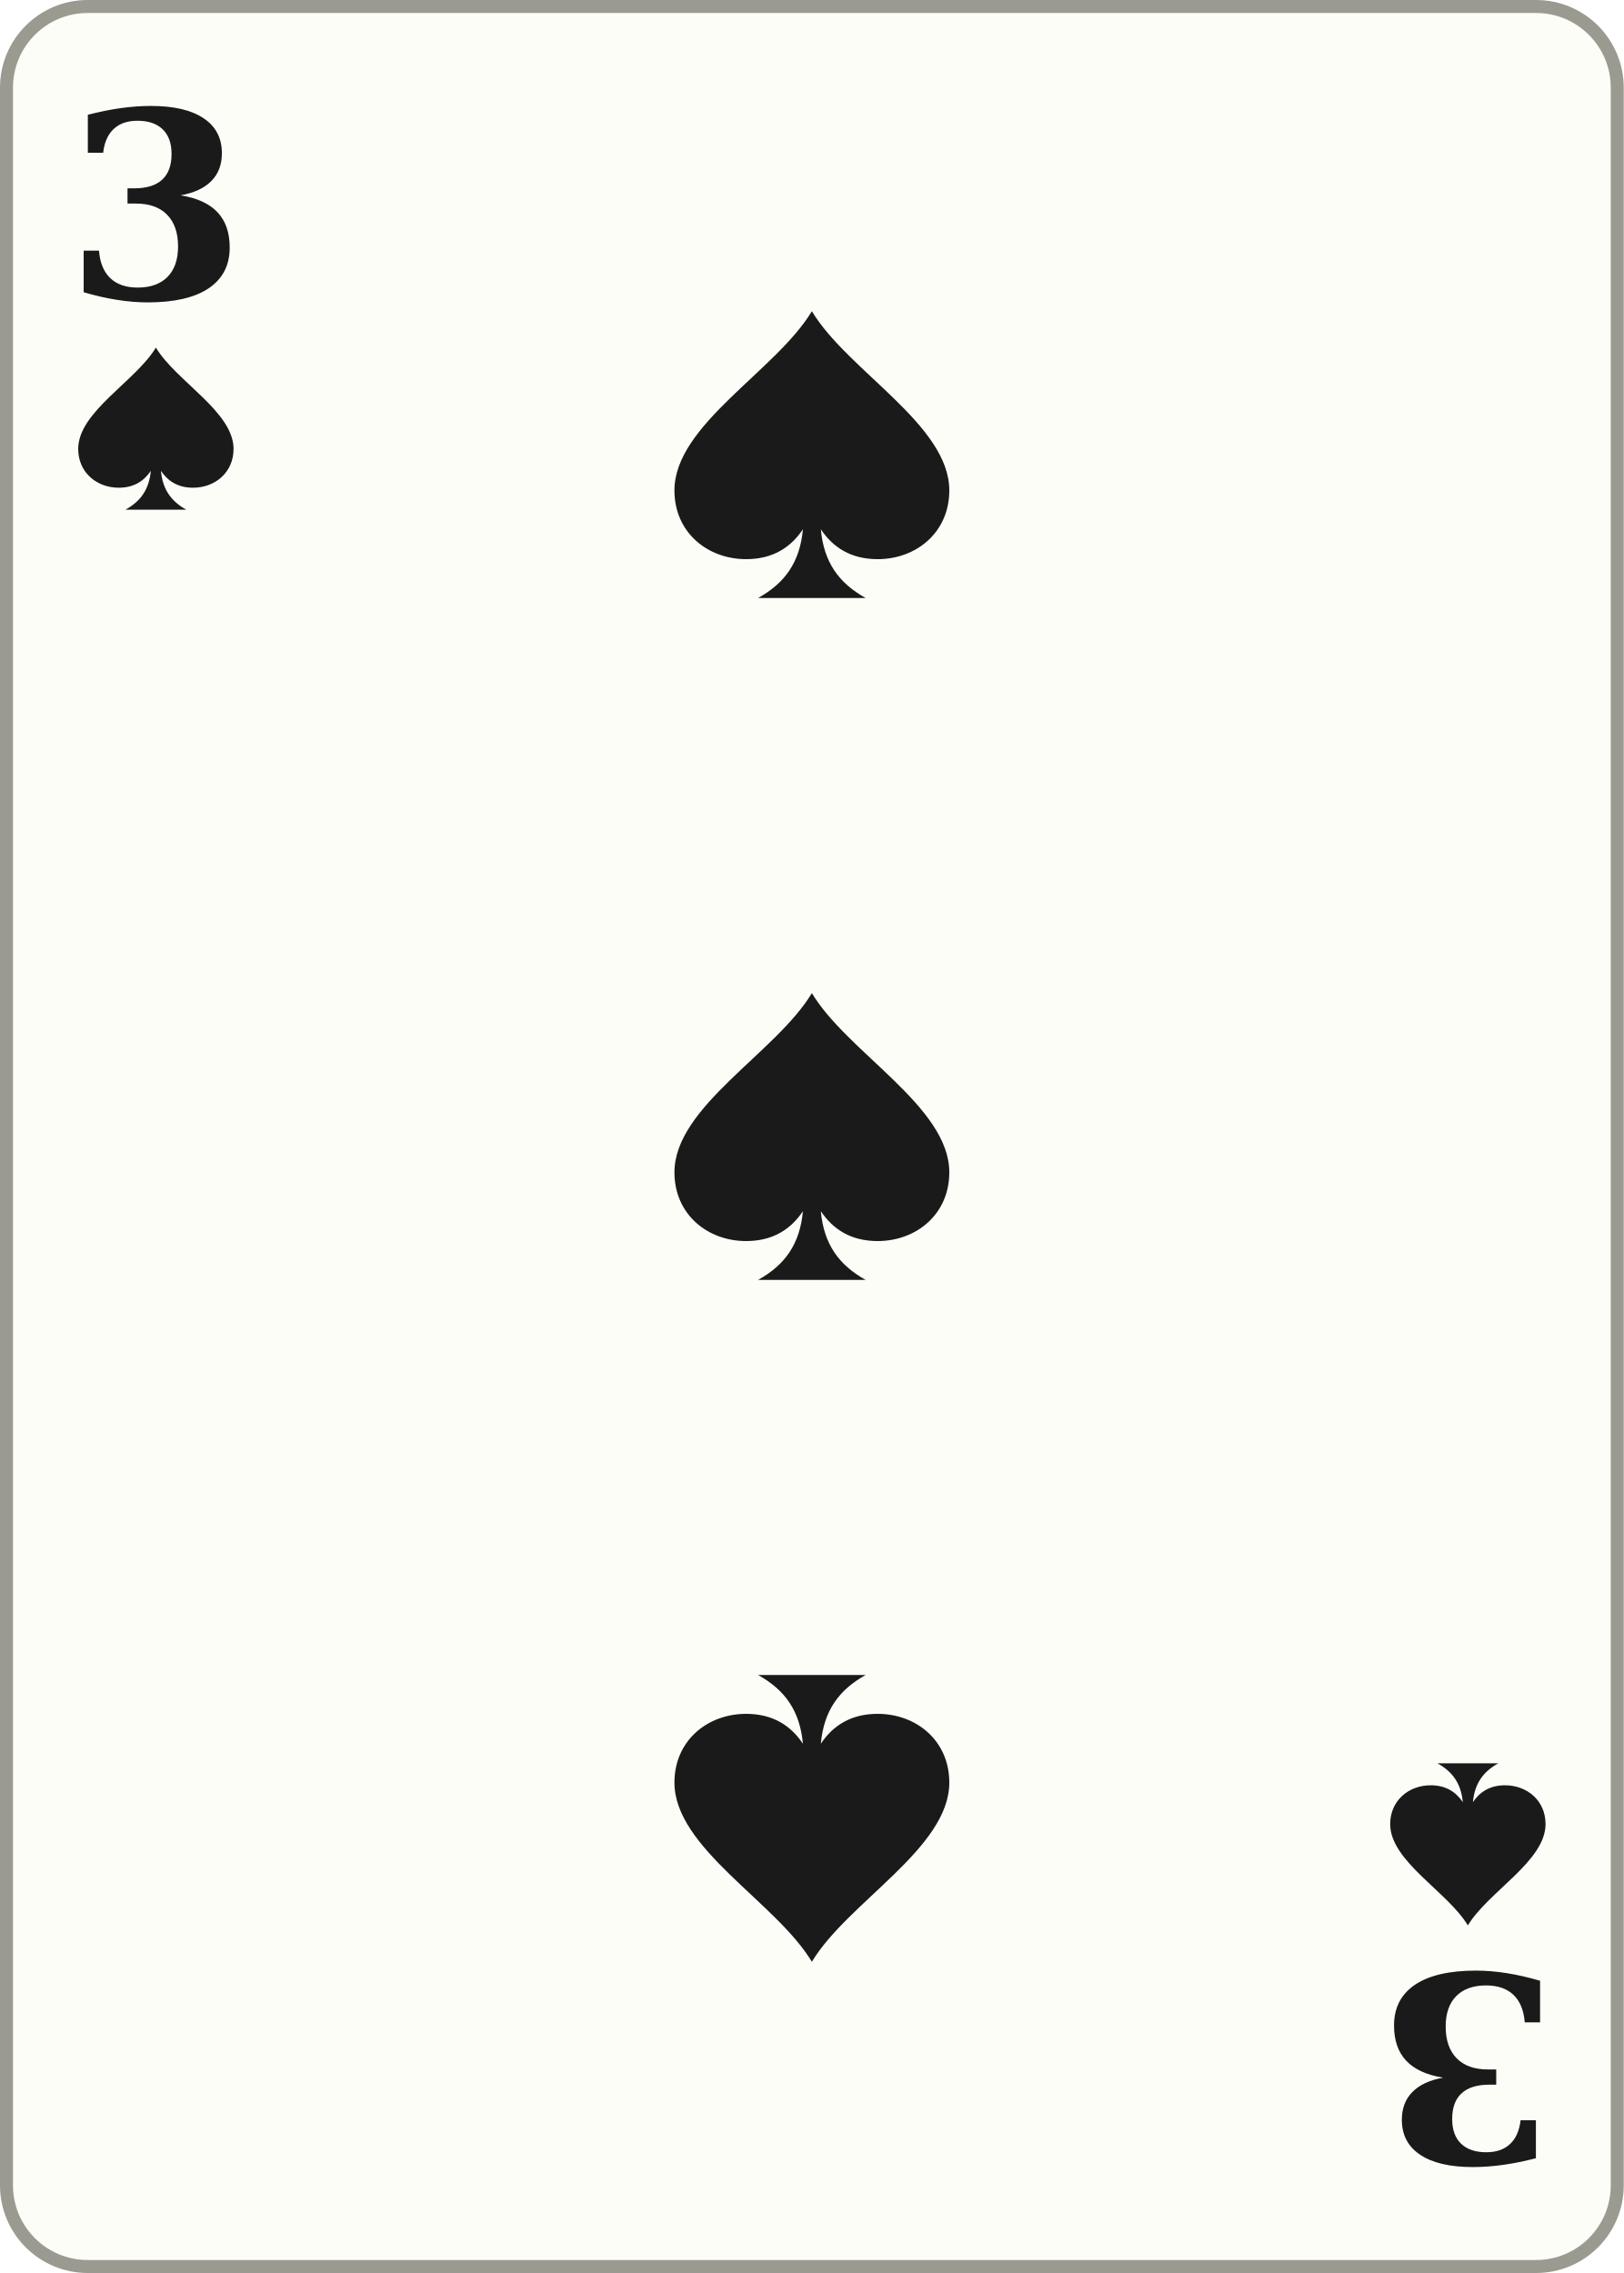
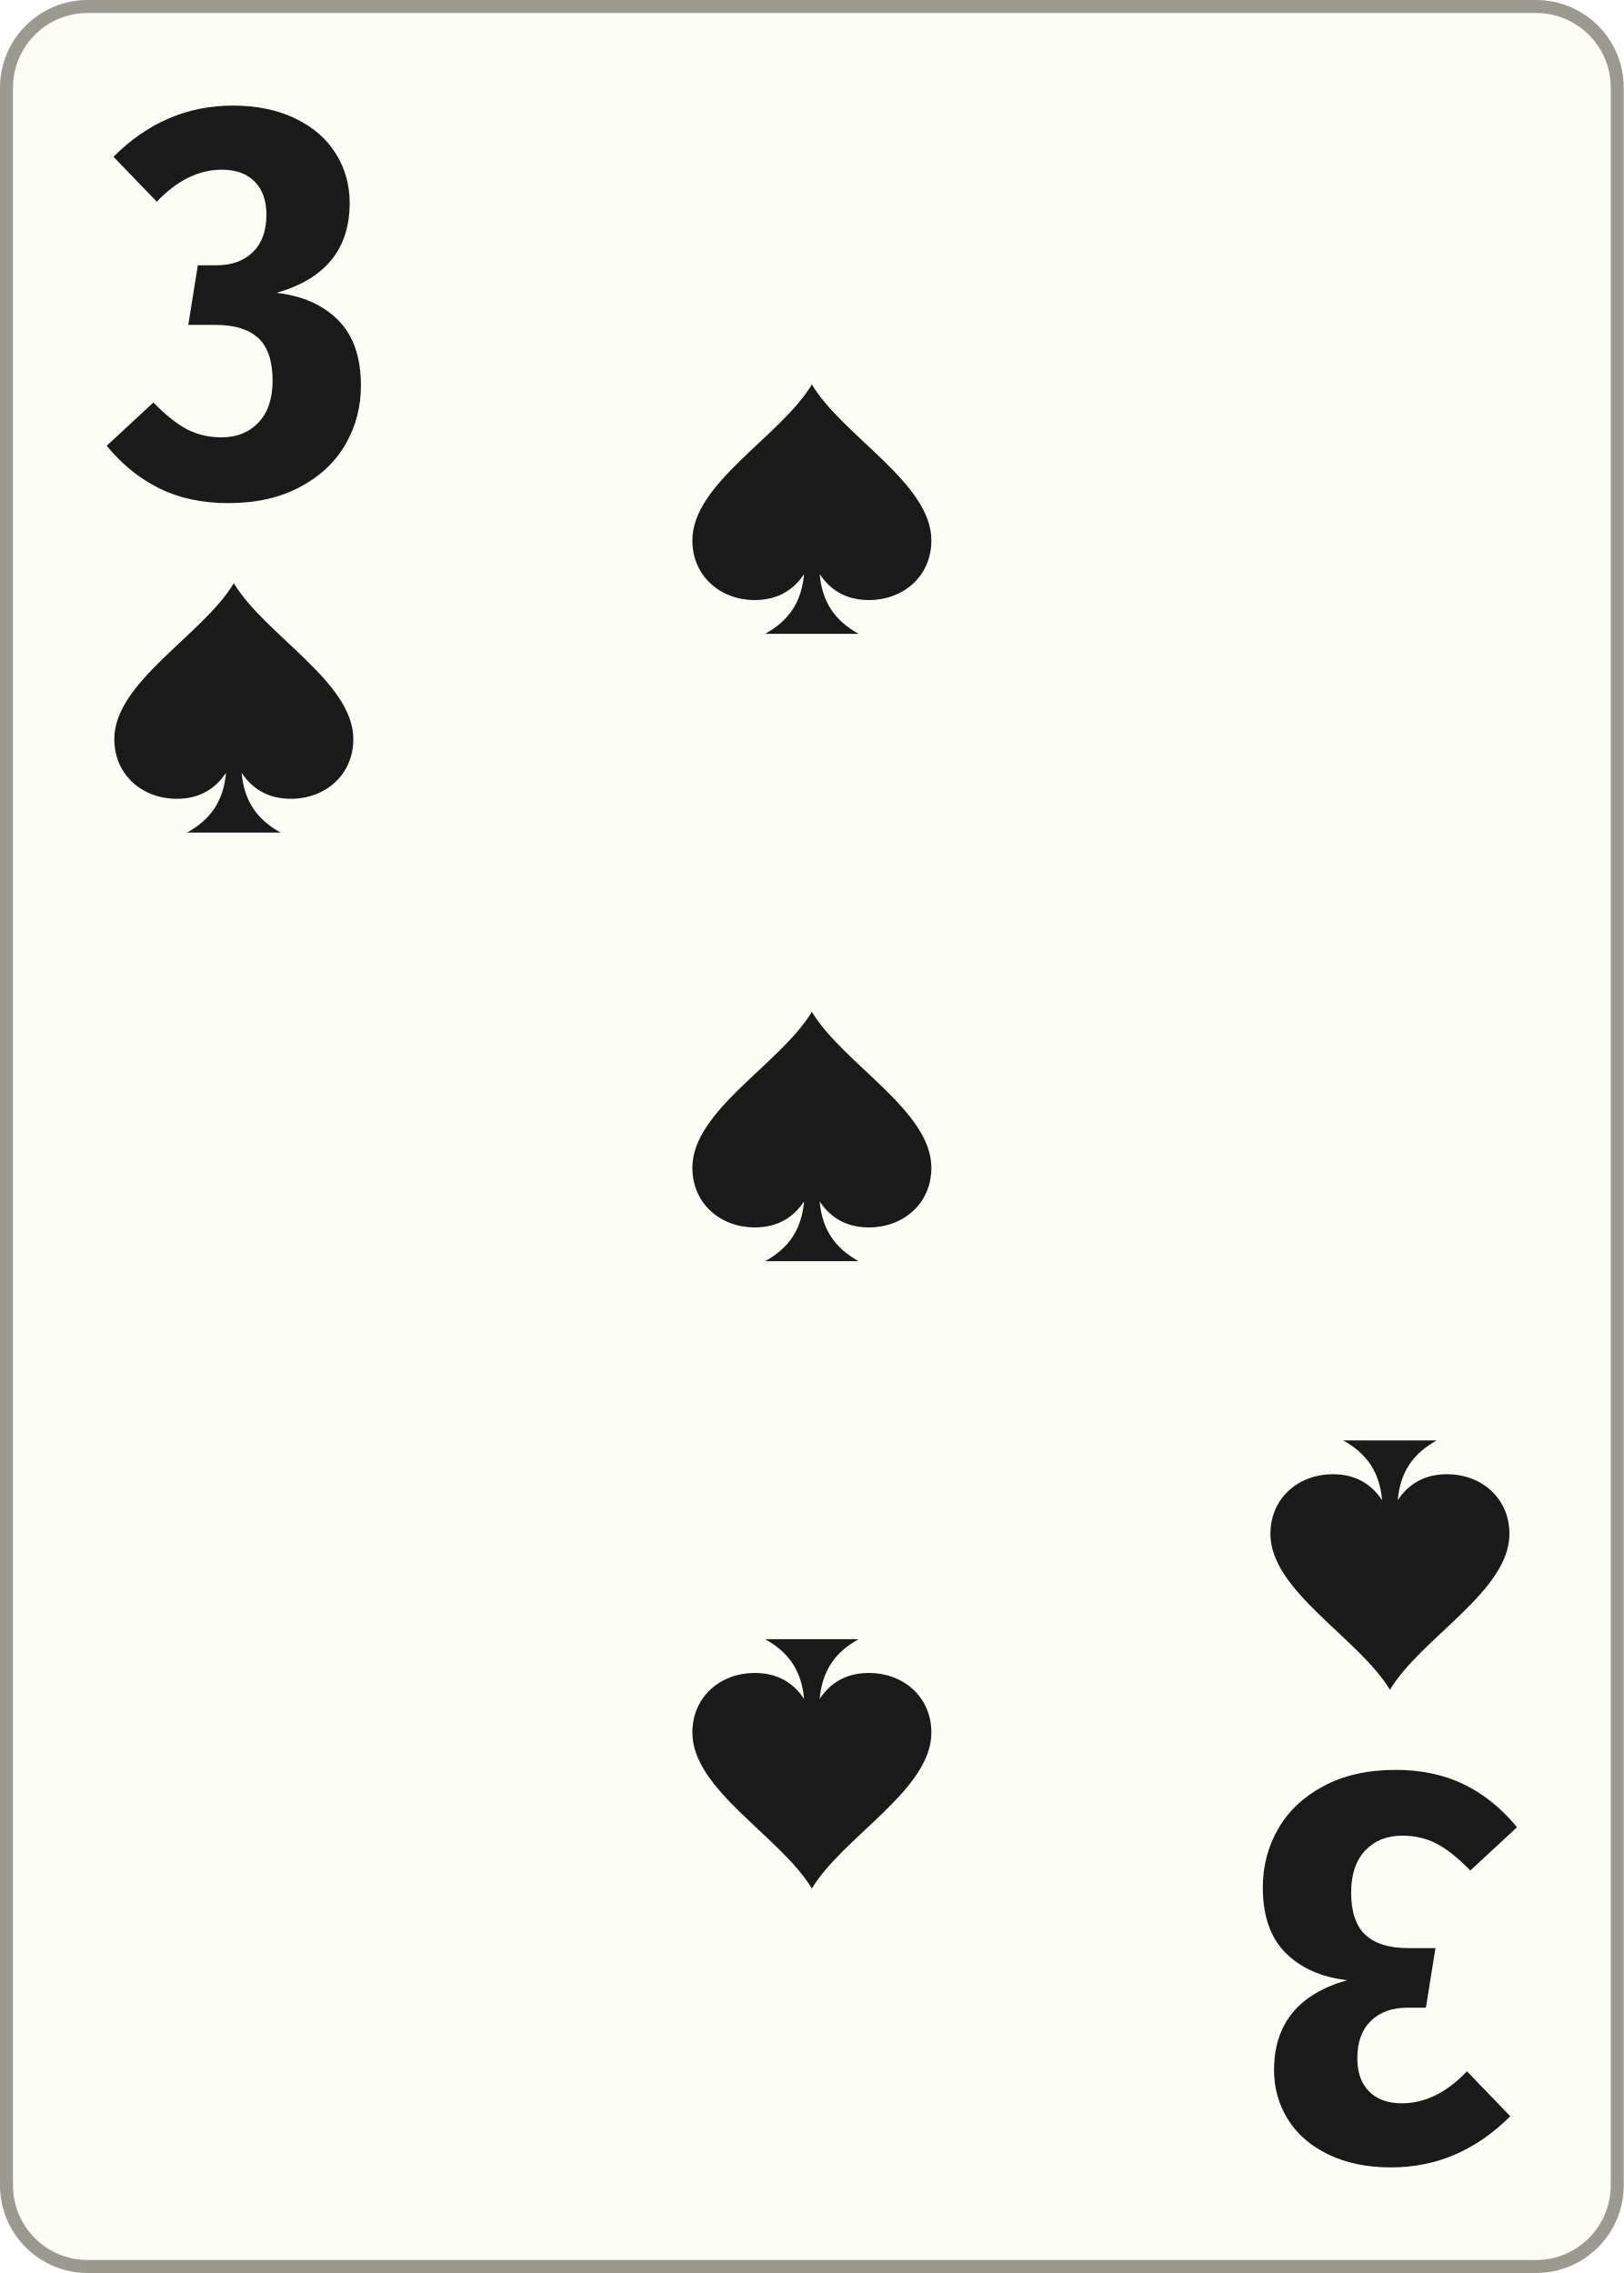
<svg xmlns="http://www.w3.org/2000/svg" viewBox="0 0 250 350" width="250" height="350">
  <rect x="1" y="1" width="248" height="348" rx="12.5" fill="#fdfdf8" stroke="#9a9a90" stroke-width="2" />
  <g>
-     <text x="24" y="46" font-family="'DejaVu Serif', Georgia, 'Times New Roman', serif" font-size="40" font-weight="bold" fill="#1a1a1a" text-anchor="middle">3</text>
-     <path d="M50 2 C 38 22 4 40 4 62 C 4 76 15 85 28 85 C 37 85 43 81 47 75 C 46 86 41 93 32 98 L 68 98 C 59 93 54 86 53 75 C 57 81 63 85 72 85 C 85 85 96 76 96 62 C 96 40 62 22 50 2 Z" fill="#1a1a1a" transform="translate(11.00 53.00) scale(0.26)" />
+     <path d="M-0.17-59.74Q5.37-59.74 9.48-57.75Q13.59-55.76 15.71-52.34Q17.84-48.92 17.84-44.76Q17.84-34.11 6.58-30.91Q12.55-30.22 16.06-26.71Q19.57-23.20 19.57-16.62Q19.57-11.69 17.19-7.58Q14.81-3.46 10.17-1Q5.54 1.47-0.87 1.47Q-6.84 1.47-11.43-0.78Q-16.02-3.03-19.57-7.36L-12.38-14.03Q-9.61-11.17-7.23-9.91Q-4.85-8.66-1.90-8.66Q1.65-8.66 3.81-10.95Q5.97-13.25 5.97-17.40Q5.97-21.90 3.77-23.94Q1.56-25.97-2.77-25.97L-7.01-25.97L-5.54-35.15L-2.68-35.15Q0.87-35.15 2.94-37.19Q5.02-39.22 5.02-42.94Q5.02-46.23 3.20-48.05Q1.39-49.87-1.82-49.87Q-7.19-49.87-11.86-44.94L-18.53-51.86Q-10.65-59.74-0.17-59.74" fill="#1a1a1a" transform="translate(36 76)" />
+     <path d="M50 2 C 38 22 4 40 4 62 C 4 76 15 85 28 85 C 37 85 43 81 47 75 C 46 86 41 93 32 98 L 68 98 C 59 93 54 86 53 75 C 57 81 63 85 72 85 C 85 85 96 76 96 62 C 96 40 62 22 50 2 Z" fill="#1a1a1a" transform="translate(16.00 89.00) scale(0.4)" />
  </g>
  <g transform="rotate(180 125 175)">
-     <text x="24" y="46" font-family="'DejaVu Serif', Georgia, 'Times New Roman', serif" font-size="40" font-weight="bold" fill="#1a1a1a" text-anchor="middle">3</text>
-     <path d="M50 2 C 38 22 4 40 4 62 C 4 76 15 85 28 85 C 37 85 43 81 47 75 C 46 86 41 93 32 98 L 68 98 C 59 93 54 86 53 75 C 57 81 63 85 72 85 C 85 85 96 76 96 62 C 96 40 62 22 50 2 Z" fill="#1a1a1a" transform="translate(11.00 53.00) scale(0.26)" />
+     <path d="M-0.17-59.74Q5.37-59.74 9.48-57.75Q13.59-55.76 15.71-52.34Q17.84-48.92 17.84-44.76Q17.84-34.11 6.58-30.91Q12.55-30.22 16.06-26.71Q19.57-23.20 19.57-16.62Q19.57-11.69 17.19-7.58Q14.81-3.46 10.17-1Q5.54 1.47-0.87 1.47Q-6.84 1.47-11.43-0.78Q-16.02-3.03-19.57-7.36L-12.38-14.03Q-9.61-11.17-7.23-9.91Q-4.85-8.66-1.90-8.66Q1.65-8.66 3.81-10.95Q5.97-13.25 5.97-17.40Q5.97-21.90 3.77-23.94Q1.56-25.97-2.77-25.97L-7.01-25.97L-5.54-35.15L-2.68-35.15Q0.87-35.15 2.94-37.19Q5.02-39.22 5.02-42.94Q5.02-46.23 3.20-48.05Q1.39-49.87-1.82-49.87Q-7.19-49.87-11.86-44.94L-18.53-51.86Q-10.65-59.74-0.17-59.74" fill="#1a1a1a" transform="translate(36 76)" />
+     <path d="M50 2 C 38 22 4 40 4 62 C 4 76 15 85 28 85 C 37 85 43 81 47 75 C 46 86 41 93 32 98 L 68 98 C 59 93 54 86 53 75 C 57 81 63 85 72 85 C 85 85 96 76 96 62 C 96 40 62 22 50 2 Z" fill="#1a1a1a" transform="translate(16.00 89.00) scale(0.4)" />
  </g>
-   <path d="M50 2 C 38 22 4 40 4 62 C 4 76 15 85 28 85 C 37 85 43 81 47 75 C 46 86 41 93 32 98 L 68 98 C 59 93 54 86 53 75 C 57 81 63 85 72 85 C 85 85 96 76 96 62 C 96 40 62 22 50 2 Z" fill="#1a1a1a" transform="translate(102.00 47.00) scale(0.46)" />
-   <path d="M50 2 C 38 22 4 40 4 62 C 4 76 15 85 28 85 C 37 85 43 81 47 75 C 46 86 41 93 32 98 L 68 98 C 59 93 54 86 53 75 C 57 81 63 85 72 85 C 85 85 96 76 96 62 C 96 40 62 22 50 2 Z" fill="#1a1a1a" transform="translate(102.00 152.00) scale(0.46)" />
-   <path d="M50 2 C 38 22 4 40 4 62 C 4 76 15 85 28 85 C 37 85 43 81 47 75 C 46 86 41 93 32 98 L 68 98 C 59 93 54 86 53 75 C 57 81 63 85 72 85 C 85 85 96 76 96 62 C 96 40 62 22 50 2 Z" fill="#1a1a1a" transform="translate(102.00 257.00) scale(0.46) rotate(180 50 50)" />
+   <path d="M50 2 C 38 22 4 40 4 62 C 4 76 15 85 28 85 C 37 85 43 81 47 75 C 46 86 41 93 32 98 L 68 98 C 59 93 54 86 53 75 C 57 81 63 85 72 85 C 85 85 96 76 96 62 C 96 40 62 22 50 2 Z" fill="#1a1a1a" transform="translate(105.00 58.40) scale(0.4)" />
+   <path d="M50 2 C 38 22 4 40 4 62 C 4 76 15 85 28 85 C 37 85 43 81 47 75 C 46 86 41 93 32 98 L 68 98 C 59 93 54 86 53 75 C 57 81 63 85 72 85 C 85 85 96 76 96 62 C 96 40 62 22 50 2 Z" fill="#1a1a1a" transform="translate(105.00 155.00) scale(0.4)" />
+   <path d="M50 2 C 38 22 4 40 4 62 C 4 76 15 85 28 85 C 37 85 43 81 47 75 C 46 86 41 93 32 98 L 68 98 C 59 93 54 86 53 75 C 57 81 63 85 72 85 C 85 85 96 76 96 62 C 96 40 62 22 50 2 Z" fill="#1a1a1a" transform="translate(105.00 251.60) scale(0.4) rotate(180 50 50)" />
</svg>
